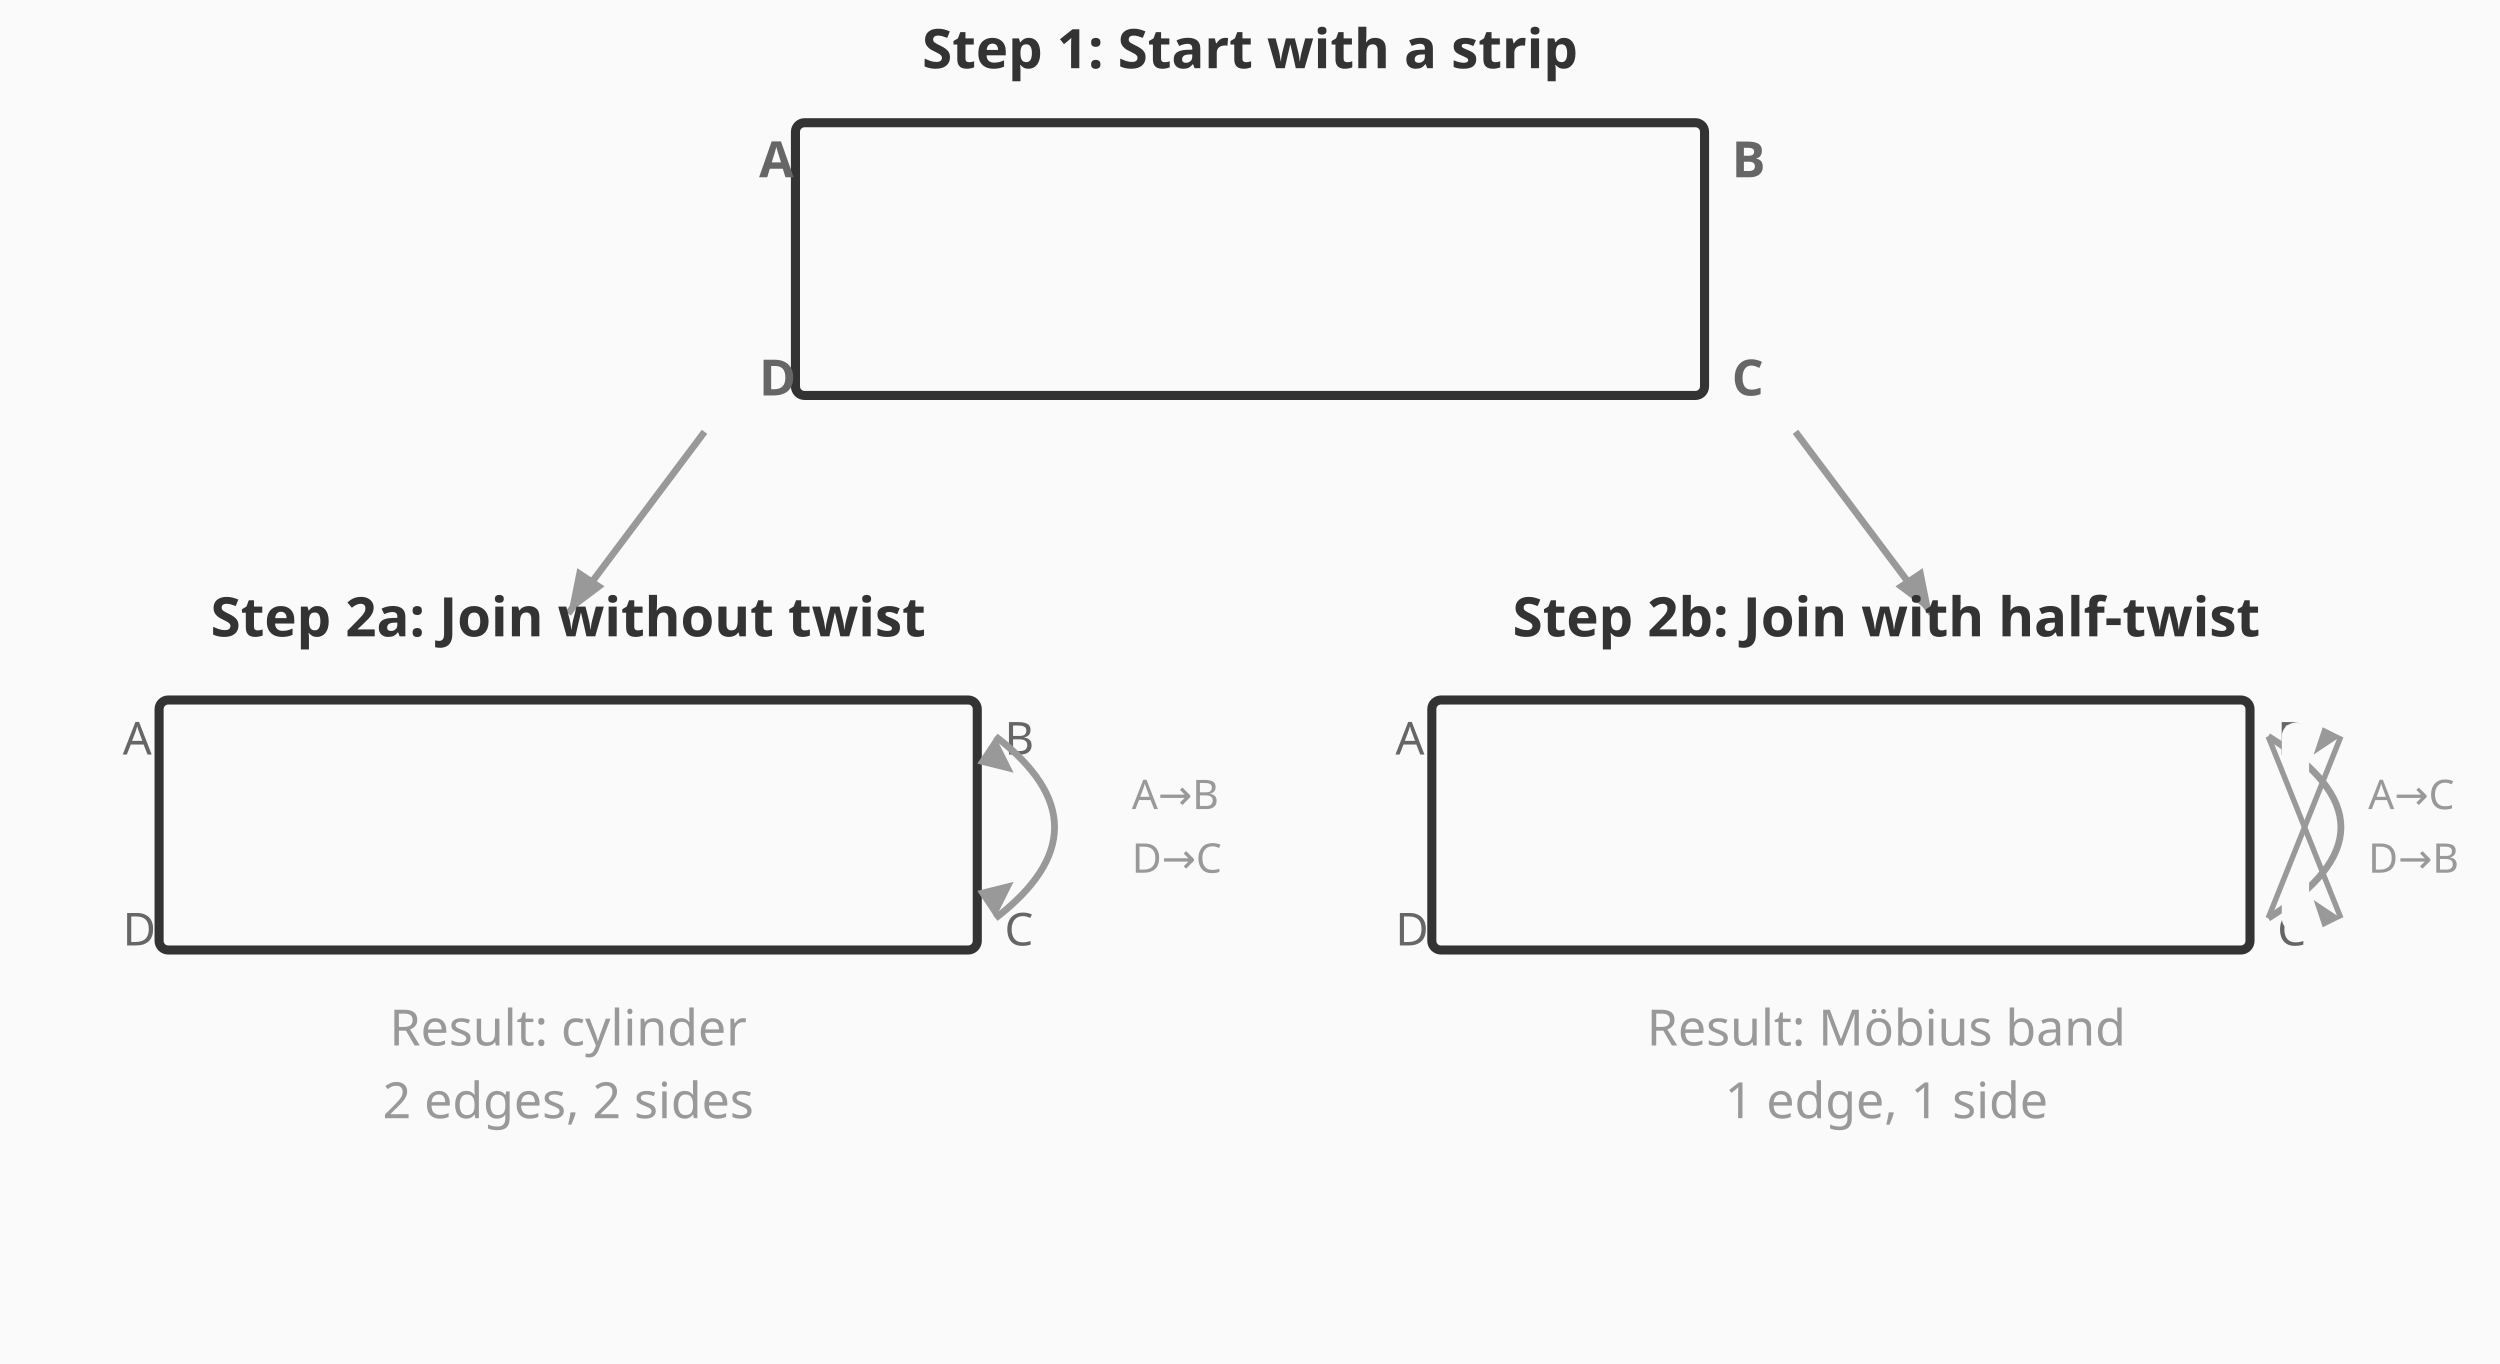
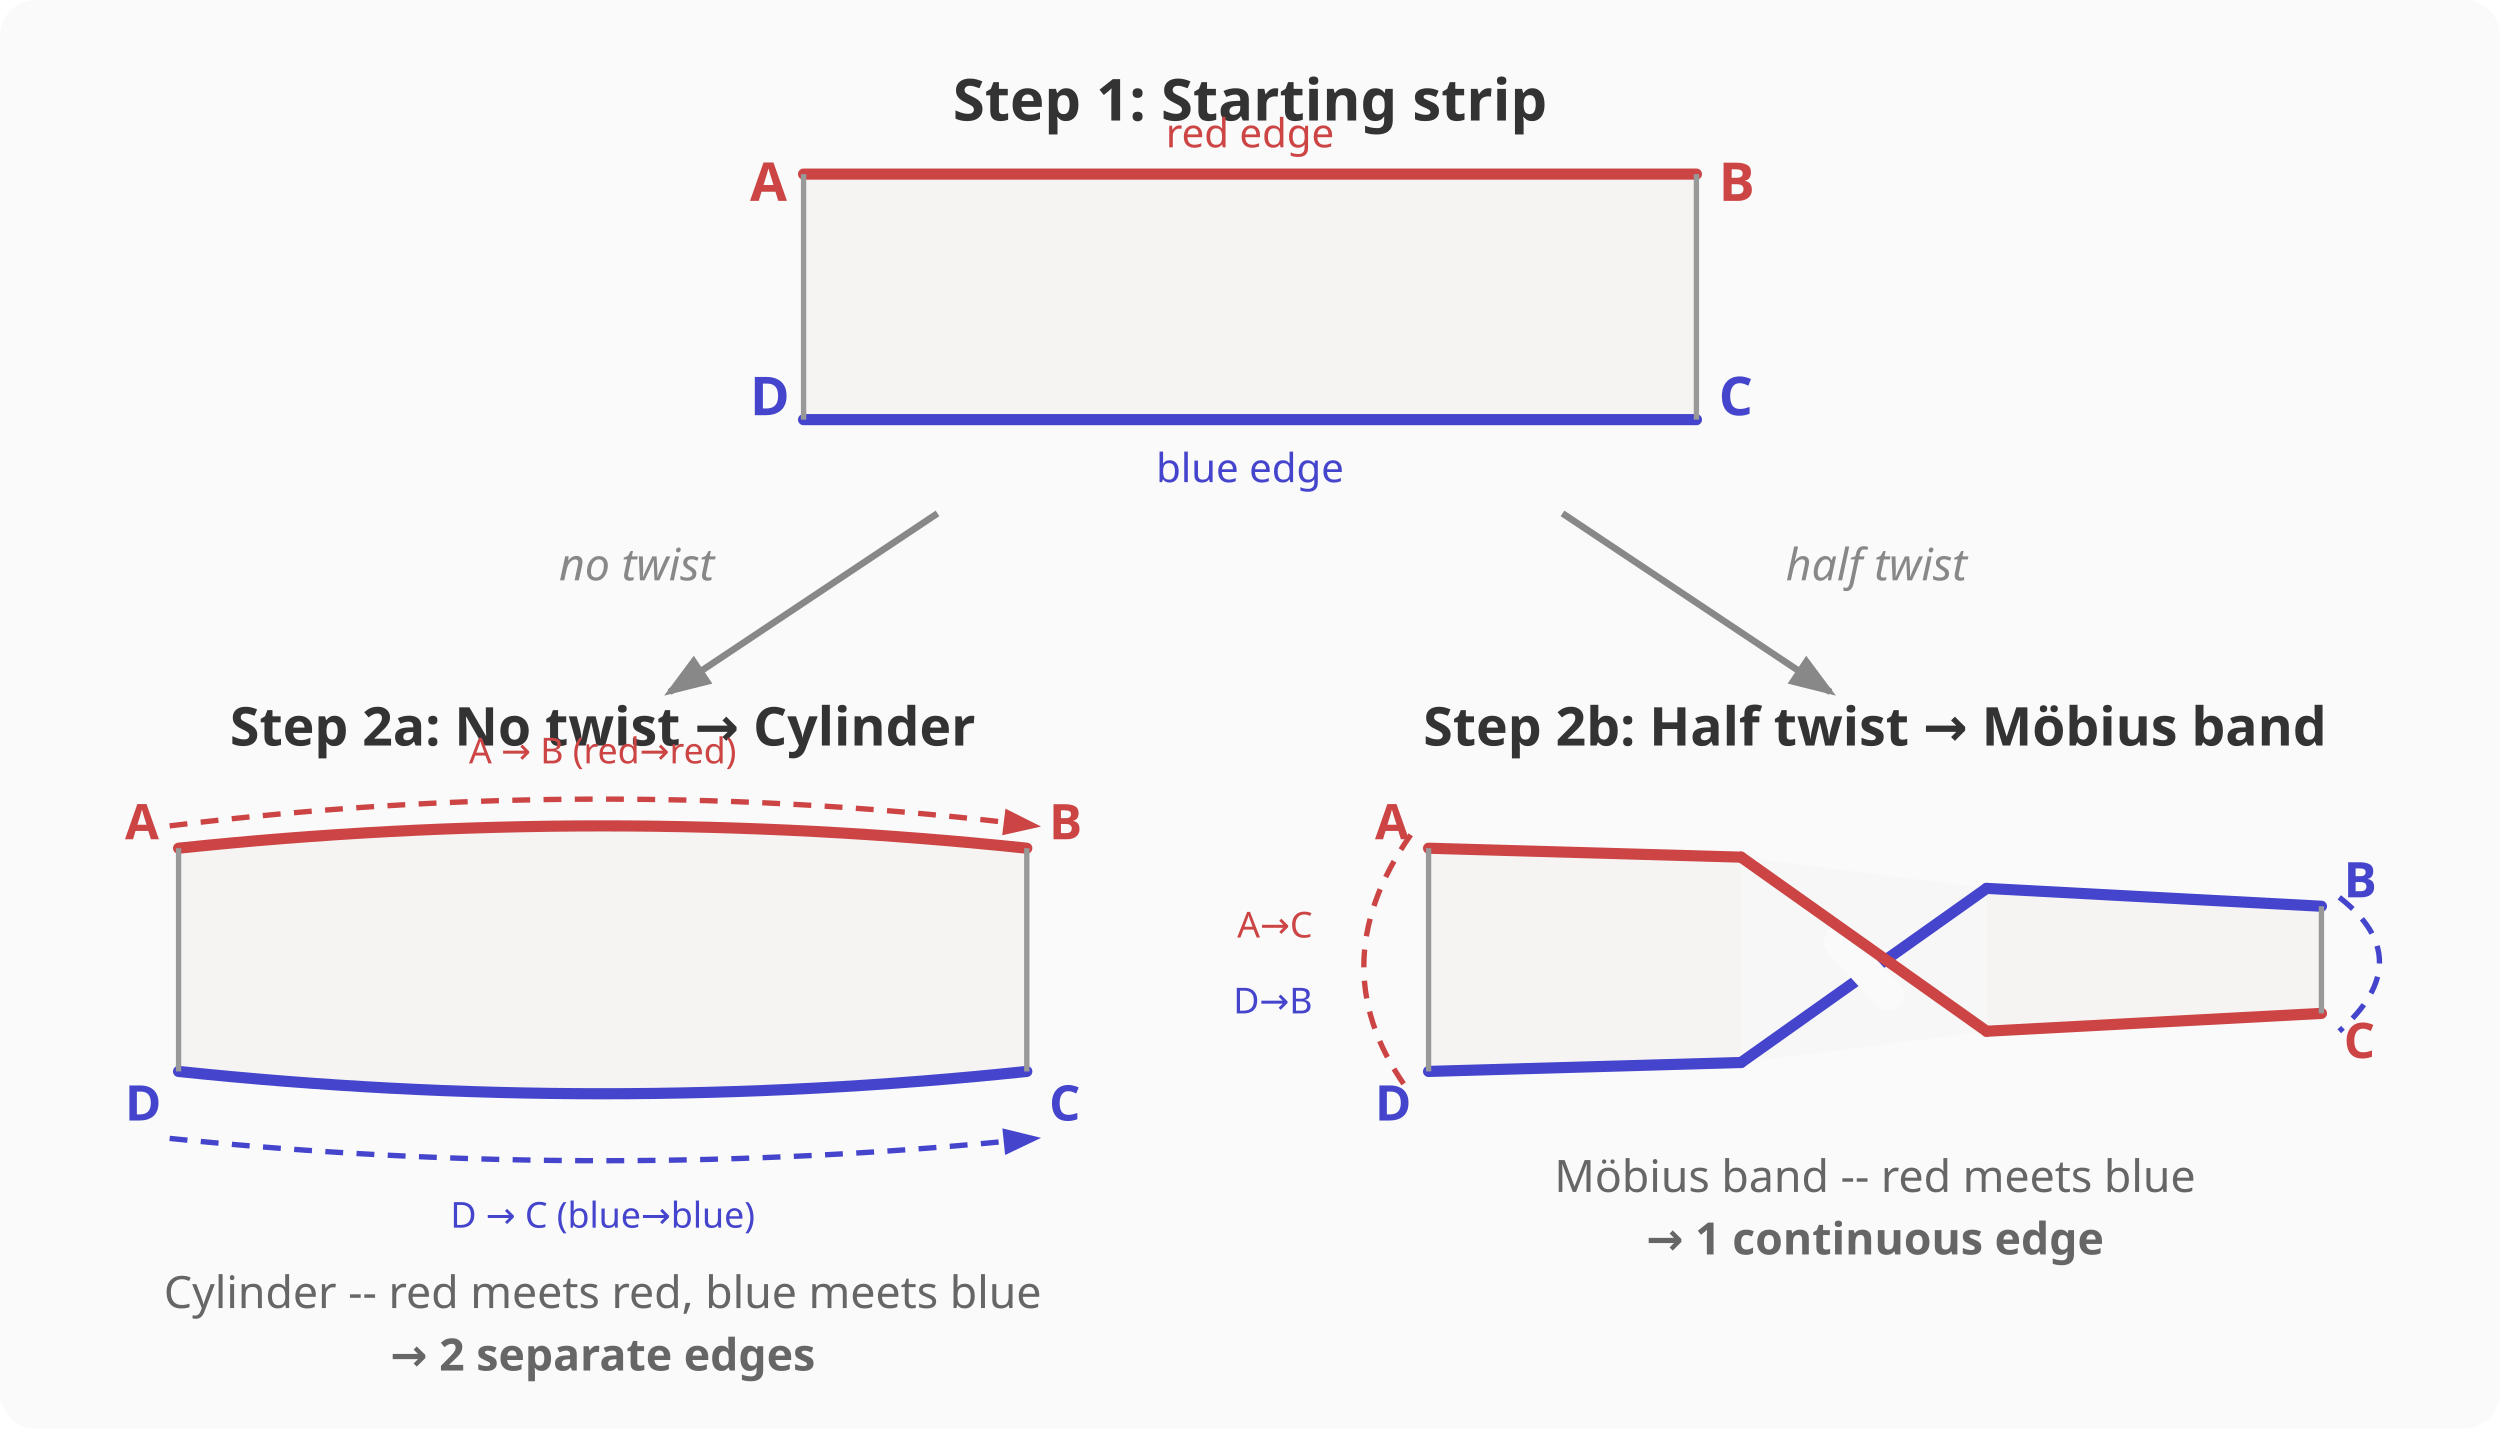
- <svg xmlns="http://www.w3.org/2000/svg" viewBox="0 0 550 300">
-   <rect width="550" height="300" fill="#fafafa" />
-   <g transform="translate(175, 15)">
-     <text x="100" y="0" text-anchor="middle" font-family="system-ui, sans-serif" font-size="12" fill="#333" font-weight="bold">Step 1: Start with a strip</text>
-     <rect x="0" y="12" width="200" height="60" fill="none" stroke="#333" stroke-width="2" rx="2" />
-     <text x="-8" y="24" font-family="system-ui, sans-serif" font-size="11" fill="#666" font-weight="bold">A</text>
-     <text x="206" y="24" font-family="system-ui, sans-serif" font-size="11" fill="#666" font-weight="bold">B</text>
-     <text x="-8" y="72" font-family="system-ui, sans-serif" font-size="11" fill="#666" font-weight="bold">D</text>
-     <text x="206" y="72" font-family="system-ui, sans-serif" font-size="11" fill="#666" font-weight="bold">C</text>
+ <svg xmlns="http://www.w3.org/2000/svg" viewBox="0 0 560 320">
+   <rect width="560" height="320" fill="#fafafa" rx="8" />
+   <defs>
+     <marker id="arrowRed" markerWidth="7" markerHeight="5" refX="6" refY="2.5" orient="auto">
+       <polygon points="0,0 7,2.5 0,5" fill="#c44" />
+     </marker>
+     <marker id="arrowBlue" markerWidth="7" markerHeight="5" refX="6" refY="2.5" orient="auto">
+       <polygon points="0,0 7,2.5 0,5" fill="#44c" />
+     </marker>
+     <marker id="arrowGray" markerWidth="7" markerHeight="5" refX="6" refY="2.5" orient="auto">
+       <polygon points="0,0 7,2.5 0,5" fill="#888" />
+     </marker>
+   </defs>
+   <g transform="translate(155, 15)">
+     <text x="125" y="12" text-anchor="middle" font-family="system-ui, sans-serif" font-size="13" fill="#333" font-weight="bold">Step 1: Starting strip</text>
+     <rect x="25" y="24" width="200" height="55" fill="#e8e0d8" fill-opacity="0.2" stroke="none" rx="1" />
+     <line x1="25" y1="24" x2="225" y2="24" stroke="#c44" stroke-width="2.5" stroke-linecap="round" />
+     <line x1="25" y1="79" x2="225" y2="79" stroke="#44c" stroke-width="2.5" stroke-linecap="round" />
+     <line x1="25" y1="24" x2="25" y2="79" stroke="#999" stroke-width="1.2" />
+     <line x1="225" y1="24" x2="225" y2="79" stroke="#999" stroke-width="1.2" />
+     <text x="13" y="30" font-family="system-ui, sans-serif" font-size="12" fill="#c44" font-weight="bold">A</text>
+     <text x="230" y="30" font-family="system-ui, sans-serif" font-size="12" fill="#c44" font-weight="bold">B</text>
+     <text x="13" y="78" font-family="system-ui, sans-serif" font-size="12" fill="#44c" font-weight="bold">D</text>
+     <text x="230" y="78" font-family="system-ui, sans-serif" font-size="12" fill="#44c" font-weight="bold">C</text>
+     <text x="125" y="18" text-anchor="middle" font-family="system-ui, sans-serif" font-size="9" fill="#c44">red edge</text>
+     <text x="125" y="93" text-anchor="middle" font-family="system-ui, sans-serif" font-size="9" fill="#44c">blue edge</text>
  </g>
-   <g transform="translate(155, 95)">
-     <line x1="0" y1="0" x2="-30" y2="40" stroke="#999" stroke-width="1.5" />
-     <polygon points="-30,40 -22,34 -28,30" fill="#999" />
+   <g>
+     <line x1="210" y1="115" x2="150" y2="155" stroke="#888" stroke-width="1.5" marker-end="url(#arrowGray)" />
+     <text x="160" y="130" font-family="system-ui, sans-serif" font-size="10" fill="#888" font-style="italic" text-anchor="end">no twist</text>
  </g>
-   <g transform="translate(395, 95)">
-     <line x1="0" y1="0" x2="30" y2="40" stroke="#999" stroke-width="1.5" />
-     <polygon points="30,40 22,34 28,30" fill="#999" />
+   <g>
+     <line x1="350" y1="115" x2="410" y2="155" stroke="#888" stroke-width="1.5" marker-end="url(#arrowGray)" />
+     <text x="400" y="130" font-family="system-ui, sans-serif" font-size="10" fill="#888" font-style="italic">half twist</text>
  </g>
-   <g transform="translate(15, 140)">
-     <text x="110" y="0" text-anchor="middle" font-family="system-ui, sans-serif" font-size="12" fill="#333" font-weight="bold">Step 2a: Join without twist</text>
-     <rect x="20" y="14" width="180" height="55" fill="none" stroke="#333" stroke-width="2" rx="2" />
-     <text x="12" y="26" font-family="system-ui, sans-serif" font-size="10" fill="#666">A</text>
-     <text x="206" y="26" font-family="system-ui, sans-serif" font-size="10" fill="#666">B</text>
-     <text x="12" y="68" font-family="system-ui, sans-serif" font-size="10" fill="#666">D</text>
-     <text x="206" y="68" font-family="system-ui, sans-serif" font-size="10" fill="#666">C</text>
-     <path d="M 204,22 Q 230,42 204,62" fill="none" stroke="#999" stroke-width="1.5" />
-     <polygon points="204,22 208,30 200,28" fill="#999" />
-     <polygon points="204,62 208,54 200,56" fill="#999" />
-     <text x="234" y="38" font-family="system-ui, sans-serif" font-size="9" fill="#999">A→B</text>
-     <text x="234" y="52" font-family="system-ui, sans-serif" font-size="9" fill="#999">D→C</text>
-     <text x="110" y="90" text-anchor="middle" font-family="system-ui, sans-serif" font-size="11" fill="#999">Result: cylinder</text>
-     <text x="110" y="106" text-anchor="middle" font-family="system-ui, sans-serif" font-size="11" fill="#999">2 edges, 2 sides</text>
+   <g transform="translate(10, 155)">
+     <text x="125" y="12" text-anchor="middle" font-family="system-ui, sans-serif" font-size="12" fill="#333" font-weight="bold">Step 2a: No twist → Cylinder</text>
+     <path d="M 30,35 Q 125,25 220,35 L 220,85 Q 125,95 30,85 Z" fill="#e8e0d8" fill-opacity="0.2" stroke="none" />
+     <path d="M 30,35 Q 125,25 220,35" fill="none" stroke="#c44" stroke-width="2.5" stroke-linecap="round" />
+     <path d="M 30,85 Q 125,95 220,85" fill="none" stroke="#44c" stroke-width="2.5" stroke-linecap="round" />
+     <line x1="30" y1="35" x2="30" y2="85" stroke="#999" stroke-width="1.2" />
+     <line x1="220" y1="35" x2="220" y2="85" stroke="#999" stroke-width="1.2" />
+     <text x="18" y="33" font-family="system-ui, sans-serif" font-size="11" fill="#c44" font-weight="bold">A</text>
+     <text x="225" y="33" font-family="system-ui, sans-serif" font-size="11" fill="#c44" font-weight="bold">B</text>
+     <text x="18" y="96" font-family="system-ui, sans-serif" font-size="11" fill="#44c" font-weight="bold">D</text>
+     <text x="225" y="96" font-family="system-ui, sans-serif" font-size="11" fill="#44c" font-weight="bold">C</text>
+     <path d="M 28,30 Q 125,18 222,30" fill="none" stroke="#c44" stroke-width="1.2" stroke-dasharray="4,3" marker-end="url(#arrowRed)" />
+     <path d="M 28,100 Q 125,110 222,100" fill="none" stroke="#44c" stroke-width="1.2" stroke-dasharray="4,3" marker-end="url(#arrowBlue)" />
+     <text x="125" y="16" text-anchor="middle" font-family="system-ui, sans-serif" font-size="8" fill="#c44">A → B (red→red)</text>
+     <text x="125" y="120" text-anchor="middle" font-family="system-ui, sans-serif" font-size="8" fill="#44c">D → C (blue→blue)</text>
+     <text x="125" y="138" text-anchor="middle" font-family="system-ui, sans-serif" font-size="10" fill="#666">Cylinder -- red meets red, blue meets blue</text>
+     <text x="125" y="152" text-anchor="middle" font-family="system-ui, sans-serif" font-size="10" fill="#666" font-weight="bold">→ 2 separate edges</text>
  </g>
-   <g transform="translate(295, 140)">
-     <text x="120" y="0" text-anchor="middle" font-family="system-ui, sans-serif" font-size="12" fill="#333" font-weight="bold">Step 2b: Join with half-twist</text>
-     <rect x="20" y="14" width="180" height="55" fill="none" stroke="#333" stroke-width="2" rx="2" />
-     <text x="12" y="26" font-family="system-ui, sans-serif" font-size="10" fill="#666">A</text>
-     <text x="206" y="26" font-family="system-ui, sans-serif" font-size="10" fill="#666">B</text>
-     <text x="12" y="68" font-family="system-ui, sans-serif" font-size="10" fill="#666">D</text>
-     <text x="206" y="68" font-family="system-ui, sans-serif" font-size="10" fill="#666">C</text>
-     <path d="M 204,22 Q 236,42 204,62" fill="none" stroke="#999" stroke-width="1.5" />
-     <line x1="210" y1="22" x2="210" y2="62" stroke="#fafafa" stroke-width="6" stroke-linecap="round" />
-     <line x1="204" y1="22" x2="220" y2="62" stroke="#999" stroke-width="1.2" />
-     <line x1="204" y1="62" x2="220" y2="22" stroke="#999" stroke-width="1.2" />
-     <polygon points="220,62 214,58 216,64" fill="#999" />
-     <polygon points="220,22 214,26 216,20" fill="#999" />
-     <text x="226" y="38" font-family="system-ui, sans-serif" font-size="9" fill="#999">A→C</text>
-     <text x="226" y="52" font-family="system-ui, sans-serif" font-size="9" fill="#999">D→B</text>
-     <text x="120" y="90" text-anchor="middle" font-family="system-ui, sans-serif" font-size="11" fill="#999">Result: Möbius band</text>
-     <text x="120" y="106" text-anchor="middle" font-family="system-ui, sans-serif" font-size="11" fill="#999">1 edge, 1 side</text>
+   <g transform="translate(290, 155)">
+     <text x="130" y="12" text-anchor="middle" font-family="system-ui, sans-serif" font-size="12" fill="#333" font-weight="bold">Step 2b: Half twist → Möbius band</text>
+     <path d="M 30,35 L 100,37 L 100,83 L 30,85 Z" fill="#e8e0d8" fill-opacity="0.2" stroke="none" />
+     <path d="M 100,37 L 155,44 L 155,76 L 100,83 Z" fill="#e8e0d8" fill-opacity="0.12" stroke="none" />
+     <path d="M 155,44 L 230,48 L 230,72 L 155,76 Z" fill="#e8e0d8" fill-opacity="0.2" stroke="none" />
+     <path d="M 30,35 L 100,37" fill="none" stroke="#c44" stroke-width="2.5" stroke-linecap="round" />
+     <path d="M 30,85 L 100,83" fill="none" stroke="#44c" stroke-width="2.5" stroke-linecap="round" />
+     <path d="M 100,83 L 155,44" fill="none" stroke="#44c" stroke-width="2.5" stroke-linecap="round" />
+     <line x1="122" y1="56" x2="133" y2="68" stroke="#fafafa" stroke-width="7" stroke-linecap="round" />
+     <path d="M 100,37 L 155,76" fill="none" stroke="#c44" stroke-width="2.5" stroke-linecap="round" />
+     <path d="M 155,44 L 230,48" fill="none" stroke="#44c" stroke-width="2.5" stroke-linecap="round" />
+     <path d="M 155,76 L 230,72" fill="none" stroke="#c44" stroke-width="2.5" stroke-linecap="round" />
+     <line x1="30" y1="35" x2="30" y2="85" stroke="#999" stroke-width="1.2" />
+     <line x1="230" y1="48" x2="230" y2="72" stroke="#999" stroke-width="1.2" />
+     <text x="18" y="33" font-family="system-ui, sans-serif" font-size="11" fill="#c44" font-weight="bold">A</text>
+     <text x="235" y="46" font-family="system-ui, sans-serif" font-size="11" fill="#44c" font-weight="bold">B</text>
+     <text x="18" y="96" font-family="system-ui, sans-serif" font-size="11" fill="#44c" font-weight="bold">D</text>
+     <text x="235" y="82" font-family="system-ui, sans-serif" font-size="11" fill="#c44" font-weight="bold">C</text>
+     <path d="M 26,32 Q 5,62 26,90" fill="none" stroke="#c44" stroke-width="1.2" stroke-dasharray="4,3" />
+     <path d="M 234,46 Q 252,60 234,76" fill="none" stroke="#44c" stroke-width="1.2" stroke-dasharray="4,3" />
+     <text x="4" y="55" font-family="system-ui, sans-serif" font-size="8" fill="#c44" text-anchor="end">A→C</text>
+     <text x="4" y="72" font-family="system-ui, sans-serif" font-size="8" fill="#44c" text-anchor="end">D→B</text>
+     <text x="130" y="112" text-anchor="middle" font-family="system-ui, sans-serif" font-size="10" fill="#666">Möbius band -- red meets blue</text>
+     <text x="130" y="126" text-anchor="middle" font-family="system-ui, sans-serif" font-size="10" fill="#666" font-weight="bold">→ 1 continuous edge</text>
  </g>
</svg>
